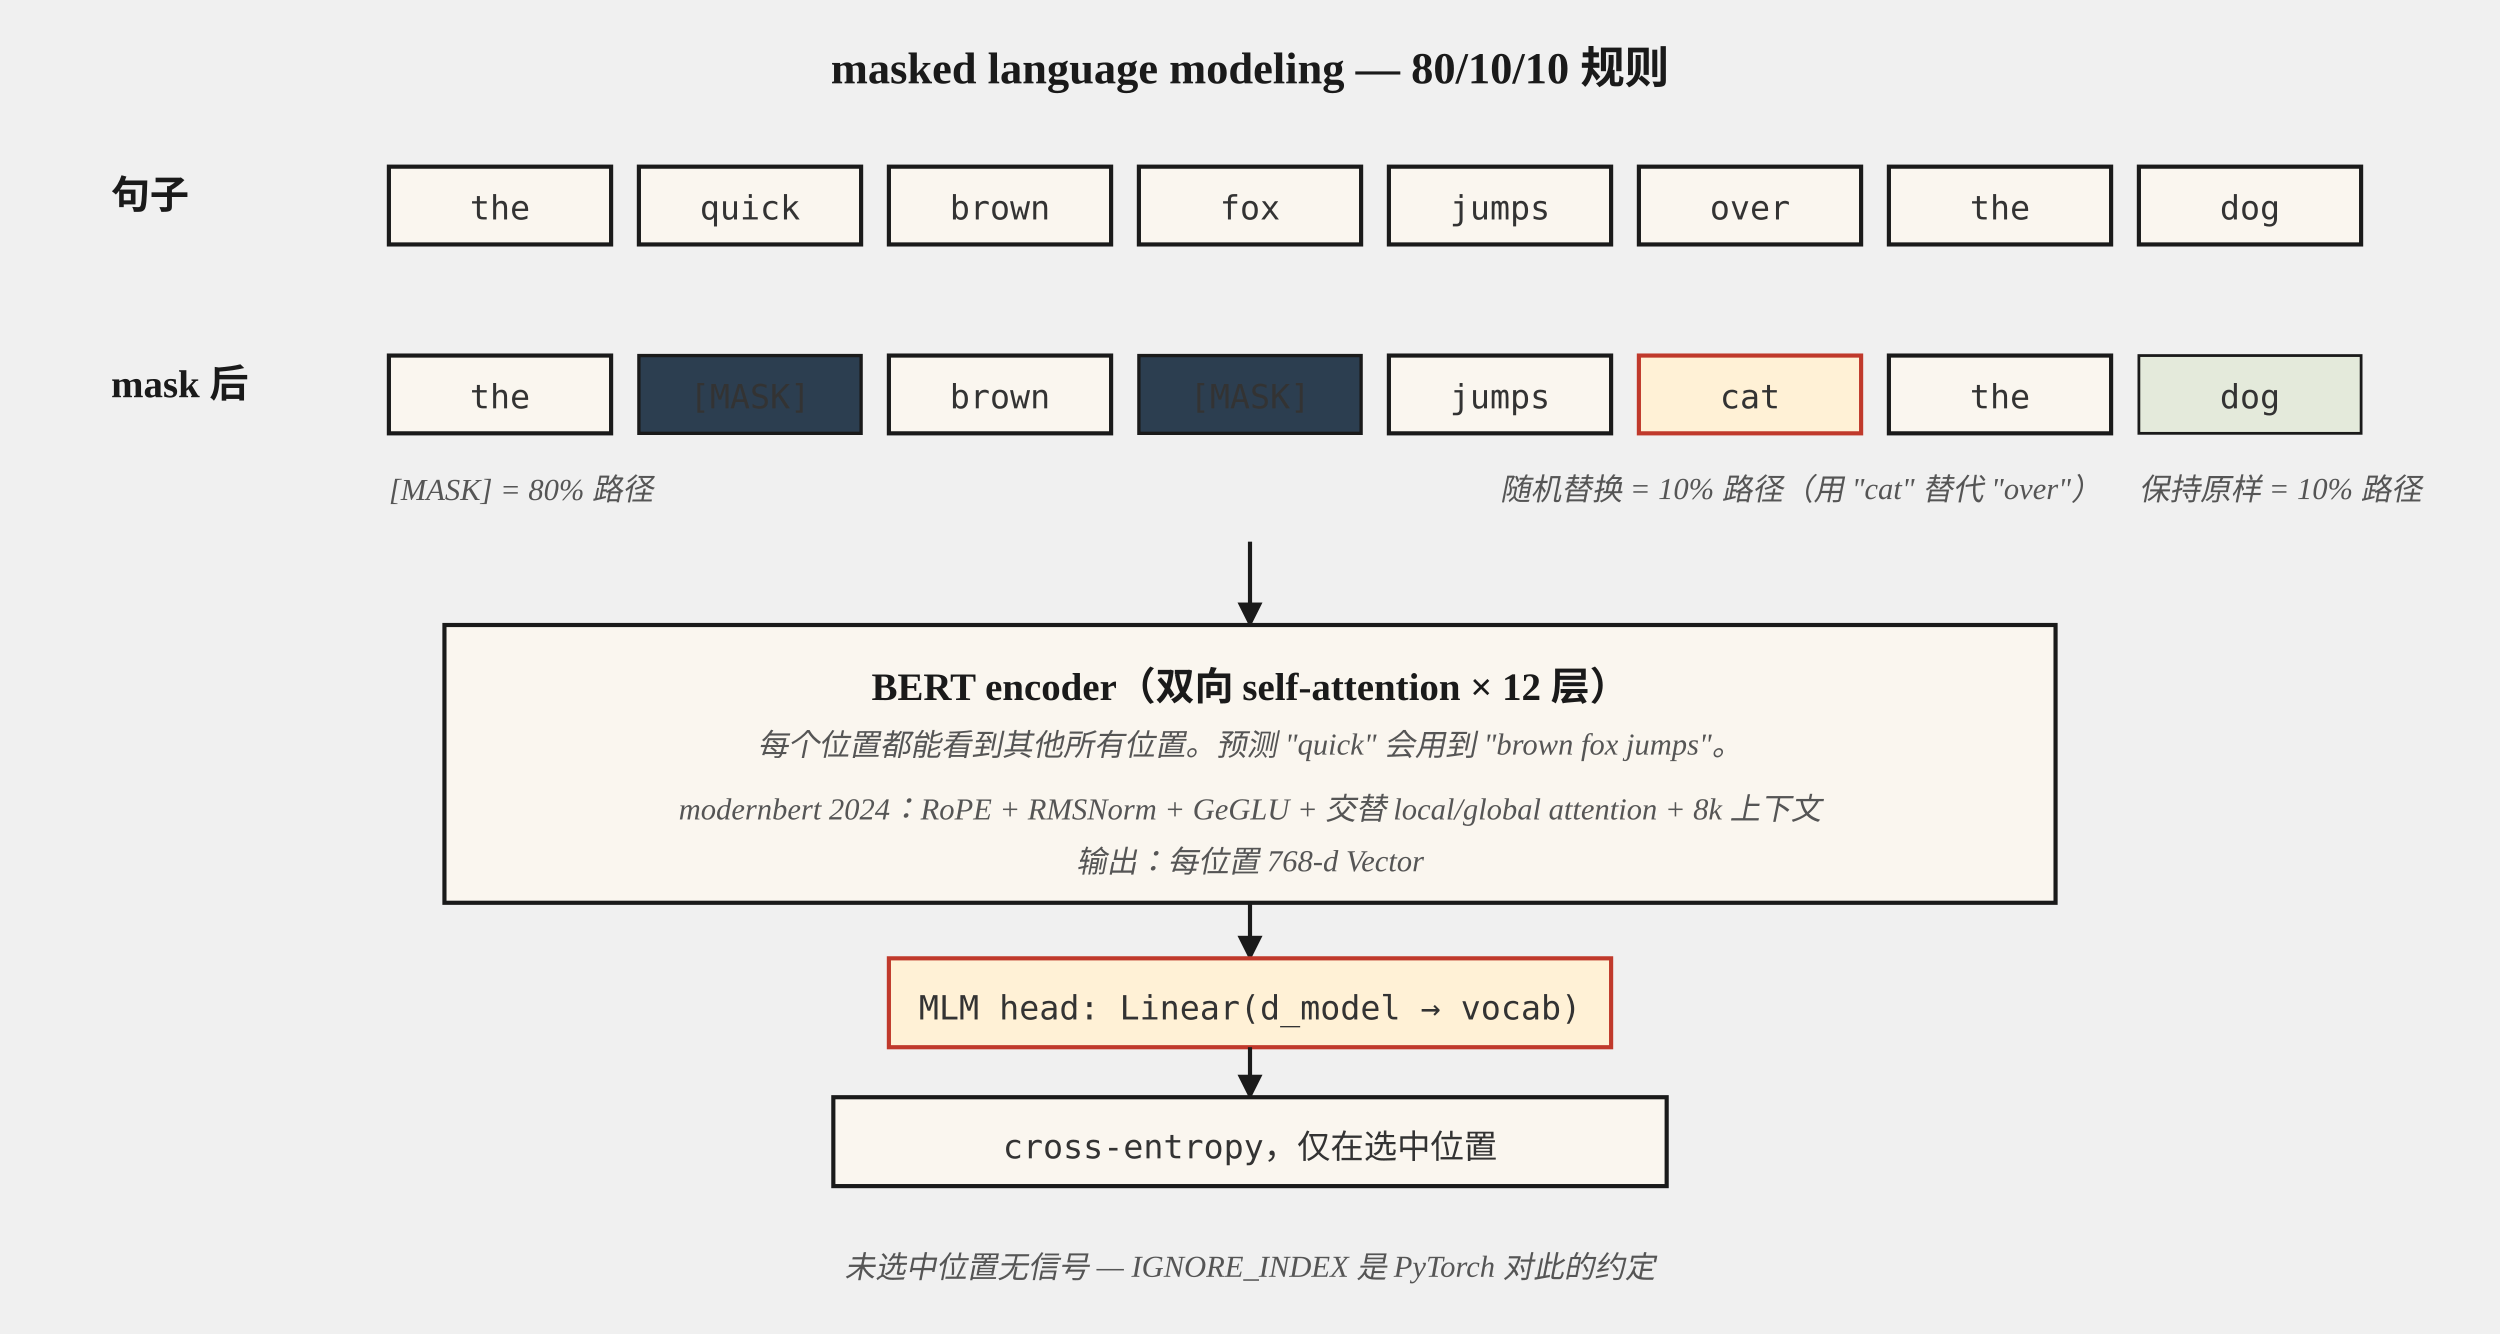
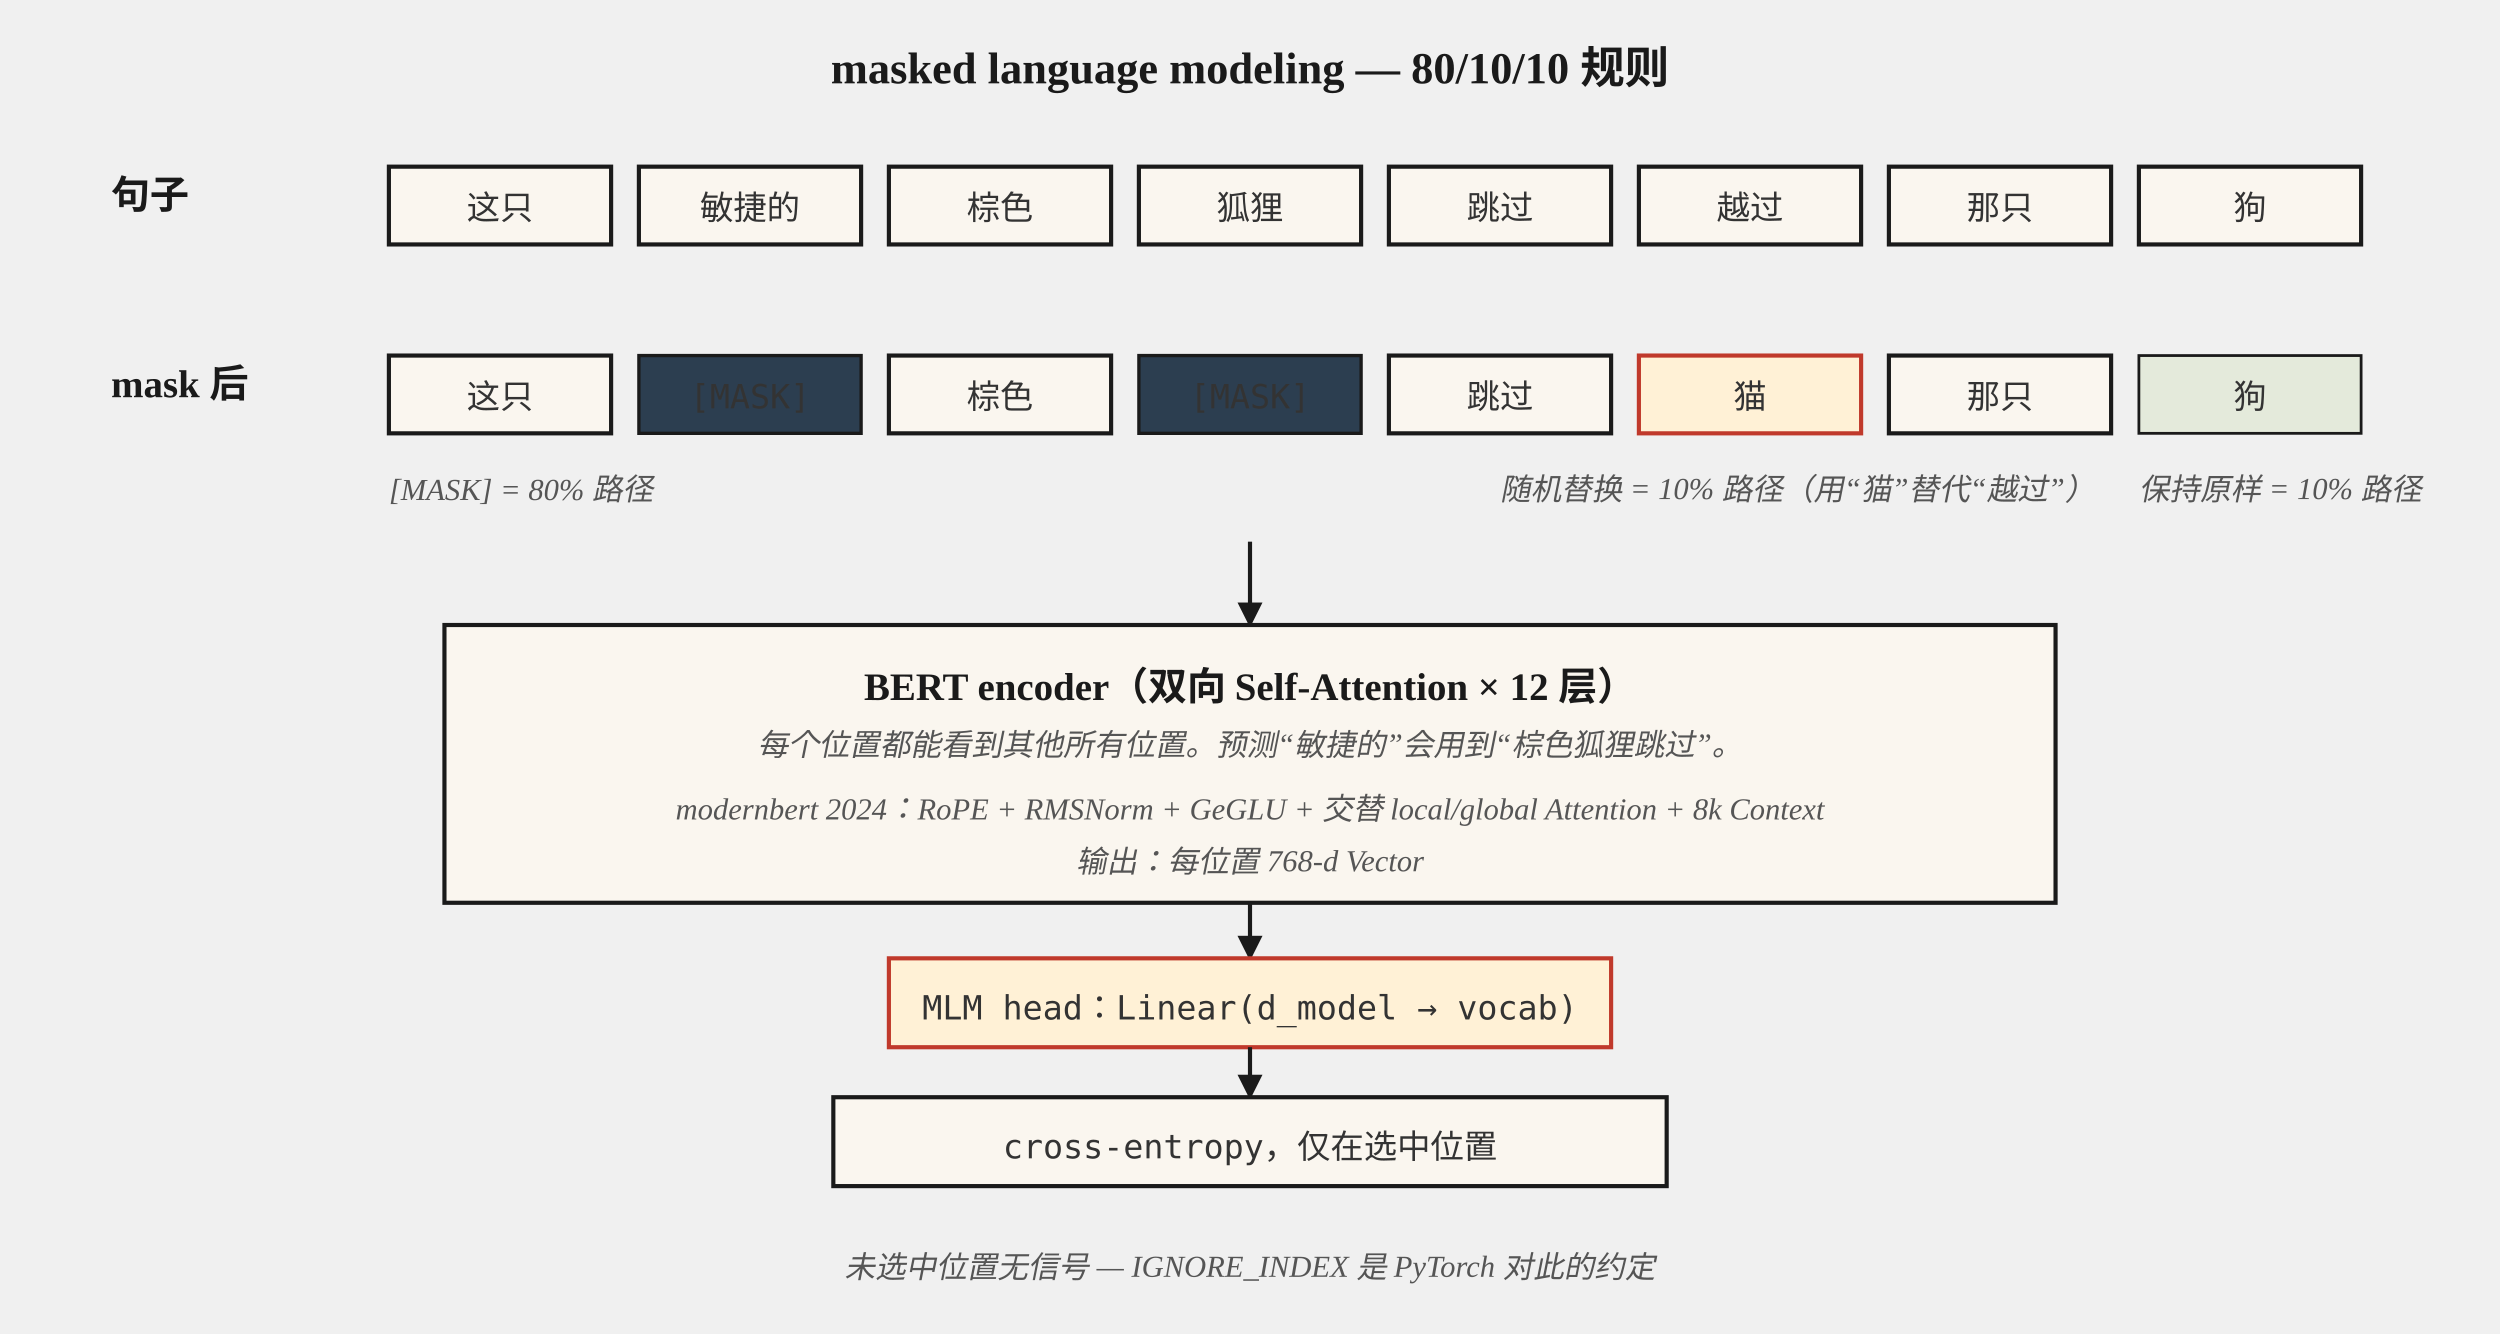
<svg xmlns="http://www.w3.org/2000/svg" viewBox="0 0 900 480" font-family="Georgia, 'Times New Roman', serif">
  <defs>
    <marker id="arrow" viewBox="0 0 10 10" refX="9" refY="5" markerWidth="6" markerHeight="6" orient="auto">
      <path d="M0,0 L10,5 L0,10 z" fill="#1a1a1a" />
    </marker>
    <style>
      .box { fill: #faf6ef; stroke: #1a1a1a; stroke-width: 1.5; }
      .hot { fill: #fff1d6; stroke: #c0392b; stroke-width: 1.5; }
      .mask { fill: #2c3e50; stroke: #1a1a1a; stroke-width: 1.2; }
      .mask-text { fill: #fff; }
      .keep { fill: #e4eadb; stroke: #1a1a1a; stroke-width: 1; }
      .label { font-size: 14px; font-weight: 600; fill: #1a1a1a; }
      .content { font-size: 12px; fill: #333; font-family: 'Menlo', monospace; }
      .caption { font-size: 11px; fill: #555; font-style: italic; }
      .title { font-size: 16px; font-weight: 700; fill: #1a1a1a; }
    </style>
  </defs>
  <text x="450" y="30" text-anchor="middle" class="title">masked language modeling — 80/10/10 规则</text>
  <text x="40" y="75" class="label">句子</text>
  <rect x="140" y="60" width="80" height="28" class="box" />
-   <text x="180" y="79" text-anchor="middle" class="content">the</text>
+   <text x="180" y="79" text-anchor="middle" class="content">这只</text>
  <rect x="230" y="60" width="80" height="28" class="box" />
-   <text x="270" y="79" text-anchor="middle" class="content">quick</text>
+   <text x="270" y="79" text-anchor="middle" class="content">敏捷的</text>
  <rect x="320" y="60" width="80" height="28" class="box" />
-   <text x="360" y="79" text-anchor="middle" class="content">brown</text>
+   <text x="360" y="79" text-anchor="middle" class="content">棕色</text>
  <rect x="410" y="60" width="80" height="28" class="box" />
-   <text x="450" y="79" text-anchor="middle" class="content">fox</text>
+   <text x="450" y="79" text-anchor="middle" class="content">狐狸</text>
  <rect x="500" y="60" width="80" height="28" class="box" />
-   <text x="540" y="79" text-anchor="middle" class="content">jumps</text>
+   <text x="540" y="79" text-anchor="middle" class="content">跳过</text>
  <rect x="590" y="60" width="80" height="28" class="box" />
-   <text x="630" y="79" text-anchor="middle" class="content">over</text>
+   <text x="630" y="79" text-anchor="middle" class="content">越过</text>
  <rect x="680" y="60" width="80" height="28" class="box" />
-   <text x="720" y="79" text-anchor="middle" class="content">the</text>
+   <text x="720" y="79" text-anchor="middle" class="content">那只</text>
  <rect x="770" y="60" width="80" height="28" class="box" />
-   <text x="810" y="79" text-anchor="middle" class="content">dog</text>
+   <text x="810" y="79" text-anchor="middle" class="content">狗</text>
  <text x="40" y="143" class="label">mask 后</text>
  <rect x="140" y="128" width="80" height="28" class="box" />
-   <text x="180" y="147" text-anchor="middle" class="content">the</text>
+   <text x="180" y="147" text-anchor="middle" class="content">这只</text>
  <rect x="230" y="128" width="80" height="28" class="mask" />
  <text x="270" y="147" text-anchor="middle" class="content mask-text">[MASK]</text>
  <rect x="320" y="128" width="80" height="28" class="box" />
-   <text x="360" y="147" text-anchor="middle" class="content">brown</text>
+   <text x="360" y="147" text-anchor="middle" class="content">棕色</text>
  <rect x="410" y="128" width="80" height="28" class="mask" />
  <text x="450" y="147" text-anchor="middle" class="content mask-text">[MASK]</text>
  <rect x="500" y="128" width="80" height="28" class="box" />
-   <text x="540" y="147" text-anchor="middle" class="content">jumps</text>
+   <text x="540" y="147" text-anchor="middle" class="content">跳过</text>
  <rect x="590" y="128" width="80" height="28" class="hot" />
-   <text x="630" y="147" text-anchor="middle" class="content">cat</text>
+   <text x="630" y="147" text-anchor="middle" class="content">猫</text>
  <rect x="680" y="128" width="80" height="28" class="box" />
-   <text x="720" y="147" text-anchor="middle" class="content">the</text>
+   <text x="720" y="147" text-anchor="middle" class="content">那只</text>
  <rect x="770" y="128" width="80" height="28" class="keep" />
-   <text x="810" y="147" text-anchor="middle" class="content">dog</text>
+   <text x="810" y="147" text-anchor="middle" class="content">狗</text>
  <text x="140" y="180" class="caption">[MASK] = 80% 路径</text>
-   <text x="540" y="180" class="caption">随机替换 = 10% 路径（用 "cat" 替代 "over"）</text>
+   <text x="540" y="180" class="caption">随机替换 = 10% 路径（用“猫”替代“越过”）</text>
  <text x="770" y="180" class="caption">保持原样 = 10% 路径</text>
  <line x1="450" y1="195" x2="450" y2="225" stroke="#1a1a1a" stroke-width="1.5" marker-end="url(#arrow)" />
  <rect x="160" y="225" width="580" height="100" class="box" />
-   <text x="450" y="252" text-anchor="middle" class="label">BERT encoder（双向 self-attention × 12 层）</text>
-   <text x="450" y="272" text-anchor="middle" class="caption">每个位置都能看到其他所有位置。预测 "quick" 会用到 "brown fox jumps"。</text>
-   <text x="450" y="295" text-anchor="middle" class="caption">modernbert 2024：RoPE + RMSNorm + GeGLU + 交替 local/global attention + 8k 上下文</text>
+   <text x="450" y="252" text-anchor="middle" class="label">BERT encoder（双向 Self-Attention × 12 层）</text>
+   <text x="450" y="272" text-anchor="middle" class="caption">每个位置都能看到其他所有位置。预测“敏捷的”会用到“棕色狐狸跳过”。</text>
+   <text x="450" y="295" text-anchor="middle" class="caption">modernbert 2024：RoPE + RMSNorm + GeGLU + 交替 local/global Attention + 8k Context</text>
  <text x="450" y="314" text-anchor="middle" class="caption">输出：每位置 768-d Vector</text>
  <line x1="450" y1="325" x2="450" y2="345" stroke="#1a1a1a" stroke-width="1.5" marker-end="url(#arrow)" />
  <rect x="320" y="345" width="260" height="32" class="hot" />
-   <text x="450" y="367" text-anchor="middle" class="content">MLM head: Linear(d_model → vocab)</text>
+   <text x="450" y="367" text-anchor="middle" class="content">MLM head：Linear(d_model → vocab)</text>
  <line x1="450" y1="377" x2="450" y2="395" stroke="#1a1a1a" stroke-width="1.5" marker-end="url(#arrow)" />
  <rect x="300" y="395" width="300" height="32" class="box" />
  <text x="450" y="417" text-anchor="middle" class="content">cross-entropy，仅在选中位置</text>
  <text x="450" y="460" text-anchor="middle" class="caption">未选中位置无信号 — IGNORE_INDEX 是 PyTorch 对此的约定</text>
</svg>
